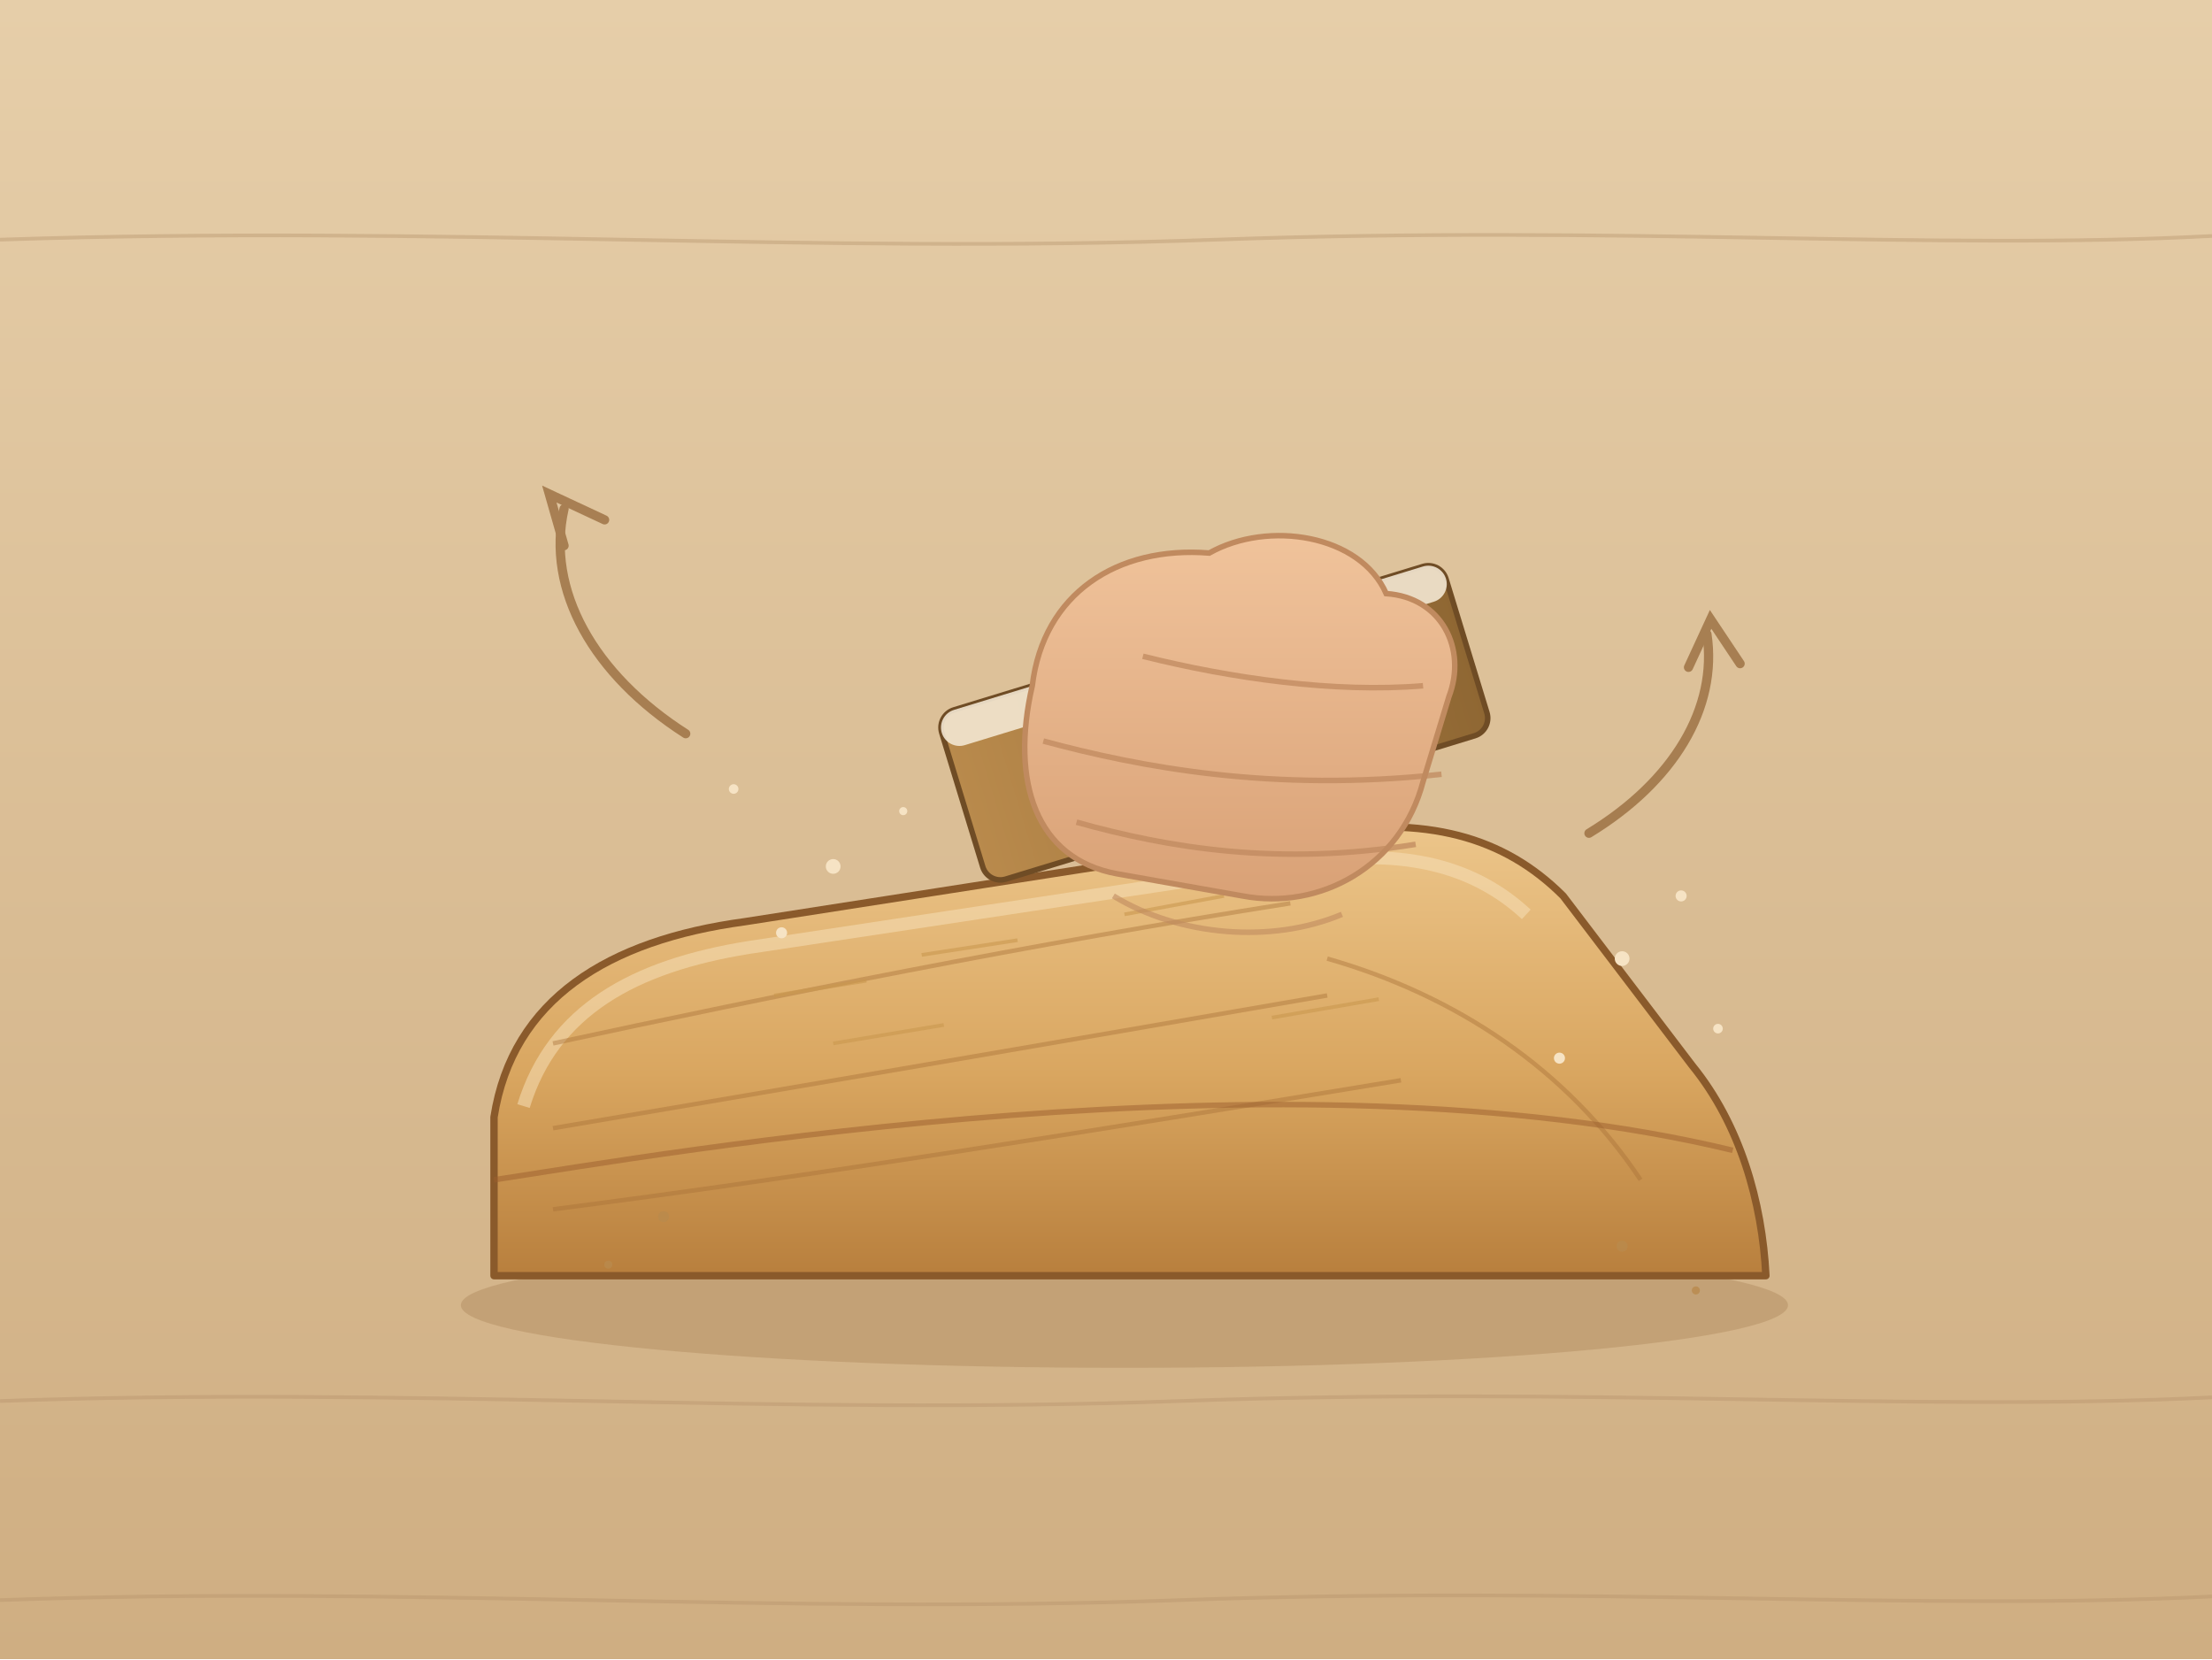
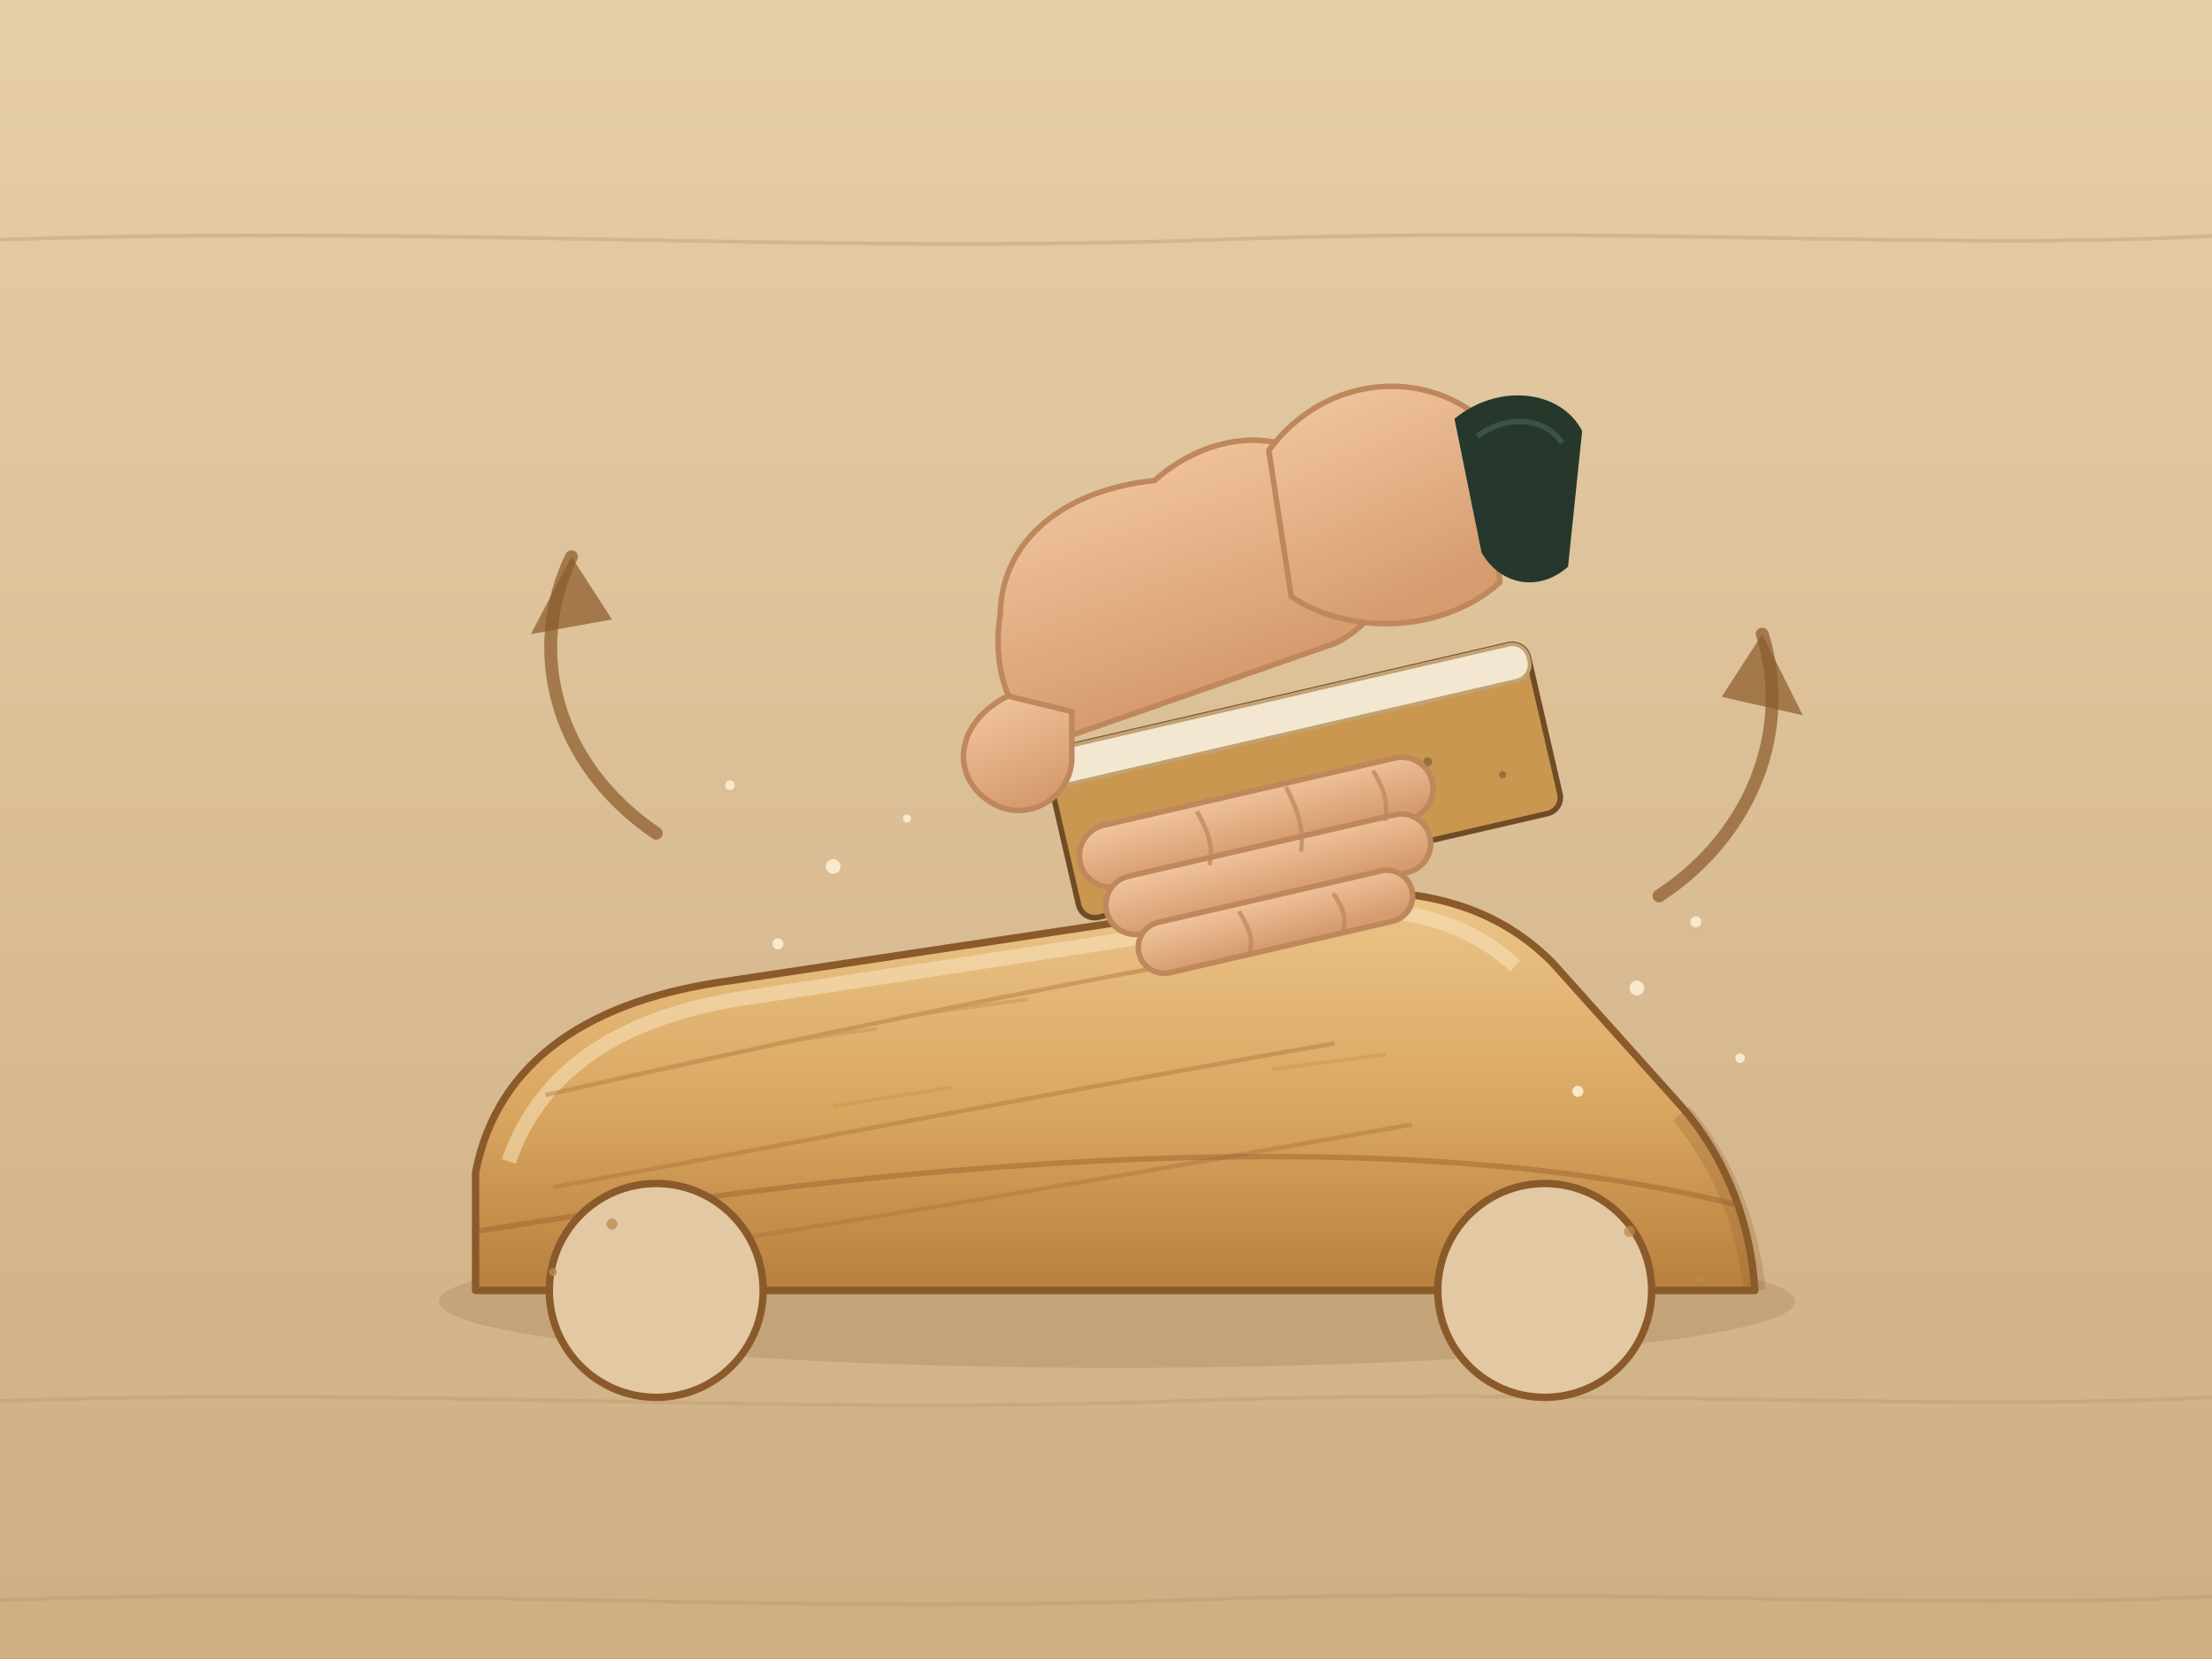
<svg xmlns="http://www.w3.org/2000/svg" viewBox="0 0 1200 900" role="img" aria-label="A hand sanding a shaped pine derby car body with a sanding block">
  <defs>
    <linearGradient id="sandBg" x1="0" y1="0" x2="0" y2="1">
      <stop offset="0" stop-color="#e6cea9" />
      <stop offset="1" stop-color="#cfae82" />
    </linearGradient>
    <linearGradient id="sandPine" x1="0" y1="0" x2="0" y2="1">
      <stop offset="0" stop-color="#ecc58a" />
      <stop offset="0.55" stop-color="#d9a660" />
      <stop offset="1" stop-color="#b87f3d" />
    </linearGradient>
-     <linearGradient id="sandHand" x1="0" y1="0" x2="0" y2="1">
-       <stop offset="0" stop-color="#f0c39b" />
-       <stop offset="1" stop-color="#d9a176" />
-     </linearGradient>
-     <linearGradient id="sandpaper" x1="0" y1="0" x2="1" y2="0">
-       <stop offset="0" stop-color="#b98a4c" />
-       <stop offset="1" stop-color="#8f6733" />
+     <linearGradient id="sandHand" x1="0" y1="0" x2="0.2" y2="1">
+       <stop offset="0" stop-color="#f2c69f" />
+       <stop offset="1" stop-color="#d69b6f" />
    </linearGradient>
  </defs>
  <rect width="1200" height="900" fill="url(#sandBg)" />
-   <g stroke="#b4916a" stroke-width="2" opacity="0.4" fill="none">
+   <g stroke="#b4916a" stroke-width="2" opacity="0.35" fill="none">
    <path d="M 0 130 C 240 122 440 138 660 130 C 880 122 1050 136 1200 128" />
    <path d="M 0 760 C 220 752 420 768 640 760 C 860 752 1040 766 1200 758" />
    <path d="M 0 868 C 220 860 420 876 640 868 C 860 860 1040 874 1200 866" />
  </g>
-   <ellipse cx="610" cy="708" rx="360" ry="34" fill="#b08a5e" opacity="0.45" />
+   <ellipse cx="606" cy="706" rx="368" ry="36" fill="#b08a5e" opacity="0.4" />
  <g>
-     <path d="M 268 692 L 268 606 C 278 542 330 510 404 500 L 712 452 C 774 442 816 454 848 486 L 918 578 C 944 610 956 652 958 692 Z" fill="url(#sandPine)" stroke="#8a5a2b" stroke-width="4" stroke-linejoin="round" />
-     <path d="M 284 600 C 300 548 344 524 406 514 L 710 468 C 762 460 800 470 828 496" fill="none" stroke="#f6dfb6" stroke-width="7" opacity="0.55" />
-     <g stroke="#a86f36" stroke-width="2.4" fill="none" opacity="0.42">
-       <path d="M 300 566 C 420 540 560 512 700 490" />
-       <path d="M 300 612 C 430 590 570 566 720 540" />
-       <path d="M 300 656 C 440 638 590 614 760 586" />
-       <path d="M 720 520 C 790 540 850 580 890 640" />
+     <path d="M 258 700 L 258 636 C 270 574 322 542 396 532 L 702 486 C 766 478 810 490 842 522 L 912 600 C 938 630 950 666 952 700 Z" fill="url(#sandPine)" stroke="#8a5a2b" stroke-width="4" stroke-linejoin="round" />
+     <path d="M 276 630 C 294 578 340 552 400 542 L 700 496 C 754 488 794 498 822 524" fill="none" stroke="#f8e4bd" stroke-width="8" opacity="0.55" />
+     <g stroke="#a86f36" stroke-width="2.4" fill="none" opacity="0.4">
+       <path d="M 296 594 C 420 566 560 536 700 512" />
+       <path d="M 300 644 C 432 620 574 592 724 566" />
+       <path d="M 306 686 C 446 666 596 640 766 610" />
    </g>
-     <g stroke="#c9974f" stroke-width="2" opacity="0.6">
-       <path d="M 420 540 L 470 532" />
-       <path d="M 452 566 L 512 556" />
-       <path d="M 500 518 L 552 510" />
-       <path d="M 610 496 L 664 486" />
-       <path d="M 690 552 L 748 542" />
-     </g>
-     <path d="M 268 640 C 360 626 700 566 940 624" fill="none" stroke="#9b5e2d" stroke-width="3" opacity="0.5" />
-   </g>
-   <g transform="translate(508 388) rotate(-17)">
-     <rect x="0" y="0" width="286" height="96" rx="10" fill="url(#sandpaper)" stroke="#6f4c25" stroke-width="3" />
-     <rect x="0" y="0" width="286" height="20" rx="10" fill="#f3e7d2" opacity="0.9" />
-     <g fill="#5d421f" opacity="0.5">
-       <circle cx="40" cy="48" r="2.4" />
-       <circle cx="78" cy="66" r="2" />
-       <circle cx="120" cy="46" r="2.6" />
-       <circle cx="162" cy="70" r="2.2" />
-       <circle cx="204" cy="50" r="2.4" />
-       <circle cx="246" cy="66" r="2" />
-       <circle cx="96" cy="44" r="1.8" />
-       <circle cx="186" cy="46" r="1.8" />
+     <path d="M 258 668 C 360 652 706 594 944 654" fill="none" stroke="#9b5e2d" stroke-width="3" opacity="0.45" />
+     <path d="M 952 700 C 948 666 936 632 912 604" fill="none" stroke="#8a5a2b" stroke-width="12" opacity="0.25" />
+     <circle cx="356" cy="700" r="58" fill="#e2c9a3" />
+     <circle cx="356" cy="700" r="58" fill="none" stroke="#8a5a2b" stroke-width="4" />
+     <circle cx="838" cy="700" r="58" fill="#e2c9a3" />
+     <circle cx="838" cy="700" r="58" fill="none" stroke="#8a5a2b" stroke-width="4" />
+     <g stroke="#c9974f" stroke-width="2" opacity="0.55">
+       <path d="M 420 566 L 476 558" />
+       <path d="M 452 600 L 516 590" />
+       <path d="M 500 550 L 558 542" />
+       <path d="M 610 528 L 668 520" />
+       <path d="M 690 580 L 752 572" />
    </g>
  </g>
+   <g transform="translate(566 408) rotate(-13)">
+     <rect x="0" y="0" width="268" height="94" rx="9" fill="#c9974f" stroke="#6f4c25" stroke-width="3" />
+     <rect x="0" y="0" width="268" height="20" rx="9" fill="#f3e7d2" stroke="#c2a273" stroke-width="2" />
+     <g fill="#5d421f" opacity="0.45">
+       <circle cx="38" cy="52" r="2.4" />
+       <circle cx="76" cy="70" r="2" />
+       <circle cx="118" cy="48" r="2.6" />
+       <circle cx="160" cy="72" r="2.2" />
+       <circle cx="202" cy="52" r="2.4" />
+       <circle cx="240" cy="68" r="2" />
+     </g>
+     <path d="M -6 -78 C 4 -118 44 -136 92 -130 C 128 -150 172 -142 182 -112 L 200 -86 C 214 -58 200 -30 168 -22 L 22 -6 C -12 -2 -20 -44 -6 -78 Z" fill="url(#sandHand)" stroke="#bf875c" stroke-width="3" />
+     <path d="M 156 -132 C 196 -166 250 -156 274 -120 L 262 -34 C 226 -14 176 -24 150 -52 Z" fill="url(#sandHand)" stroke="#bf875c" stroke-width="3" />
+     <g fill="url(#sandHand)" stroke="#bf875c" stroke-width="3">
+       <rect x="6" y="46" width="196" height="34" rx="17" />
+       <rect x="14" y="76" width="180" height="32" rx="16" />
+       <rect x="26" y="104" width="152" height="28" rx="14" />
+     </g>
+     <g stroke="#bf875c" stroke-width="2.4" fill="none" opacity="0.75">
+       <path d="M 74 50 C 78 64 78 72 74 80" />
+       <path d="M 124 48 C 128 64 128 74 124 84" />
+       <path d="M 172 50 C 176 62 176 70 172 78" />
+       <path d="M 84 108 C 88 120 88 126 84 132" />
+       <path d="M 136 110 C 140 120 140 126 136 132" />
+     </g>
+     <path d="M -12 -34 C -44 -26 -52 2 -34 20 C -18 36 8 28 14 8 L 20 -18 Z" fill="url(#sandHand)" stroke="#bf875c" stroke-width="3" />
+     <path d="M 258 -126 C 286 -140 318 -128 324 -104 L 300 -34 C 282 -24 262 -32 256 -52 Z" fill="#26382c" />
+     <path d="M 268 -114 C 286 -122 306 -116 312 -100" fill="none" stroke="#3c5244" stroke-width="3" />
+   </g>
  <g>
-     <path d="M 560 372 C 566 322 606 296 656 300 C 688 282 738 290 752 322 C 782 324 796 352 786 378 L 772 424 C 760 470 716 494 674 486 L 606 474 C 562 466 548 424 560 372 Z" fill="url(#sandHand)" stroke="#c08a5f" stroke-width="3" />
-     <g stroke="#c08a5f" stroke-width="3" fill="none" opacity="0.75">
-       <path d="M 566 402 C 618 416 690 430 782 420" />
-       <path d="M 584 446 C 634 460 694 470 768 458" />
-       <path d="M 620 356 C 668 368 724 376 772 372" />
-     </g>
-     <path d="M 604 486 C 640 508 690 512 728 496" fill="none" stroke="#c08a5f" stroke-width="3" opacity="0.6" />
+     <path d="M 356 452 C 300 414 286 352 310 302" fill="none" stroke="#8a5a2b" stroke-width="7" stroke-linecap="round" opacity="0.7" />
+     <path d="M 310 302 L 288 344 L 332 336 Z" fill="#8a5a2b" opacity="0.7" />
+     <path d="M 900 486 C 952 452 972 394 956 344" fill="none" stroke="#8a5a2b" stroke-width="7" stroke-linecap="round" opacity="0.7" />
+     <path d="M 956 344 L 978 388 L 934 378 Z" fill="#8a5a2b" opacity="0.7" />
  </g>
-   <g stroke="#8a5a2b" stroke-width="5" fill="none" opacity="0.65" stroke-linecap="round">
-     <path d="M 372 398 C 322 366 296 320 306 276" />
-     <path d="M 306 296 L 298 268 L 328 282" />
-     <path d="M 862 452 C 908 424 932 384 926 344" />
-     <path d="M 916 362 L 928 336 L 944 360" />
+   <g fill="#f8e8cc">
+     <circle cx="452" cy="470" r="4" />
+     <circle cx="422" cy="512" r="3" />
+     <circle cx="888" cy="536" r="4" />
+     <circle cx="920" cy="500" r="3" />
+     <circle cx="396" cy="426" r="2.6" />
+     <circle cx="856" cy="592" r="3" />
+     <circle cx="944" cy="574" r="2.6" />
+     <circle cx="492" cy="444" r="2.2" />
  </g>
-   <g fill="#f6e3c4">
-     <circle cx="452" cy="470" r="4" />
-     <circle cx="424" cy="506" r="3" />
-     <circle cx="880" cy="520" r="4" />
-     <circle cx="912" cy="486" r="3" />
-     <circle cx="398" cy="428" r="2.6" />
-     <circle cx="846" cy="574" r="3" />
-     <circle cx="932" cy="558" r="2.6" />
-     <circle cx="490" cy="440" r="2.2" />
-   </g>
-   <g fill="#b98a4c" opacity="0.8">
-     <circle cx="360" cy="660" r="3" />
-     <circle cx="330" cy="686" r="2.2" />
-     <circle cx="880" cy="676" r="3" />
-     <circle cx="920" cy="700" r="2.2" />
+   <g fill="#b98a4c" opacity="0.75">
+     <circle cx="332" cy="664" r="3" />
+     <circle cx="300" cy="690" r="2.2" />
+     <circle cx="884" cy="668" r="3" />
+     <circle cx="922" cy="694" r="2.2" />
  </g>
</svg>
